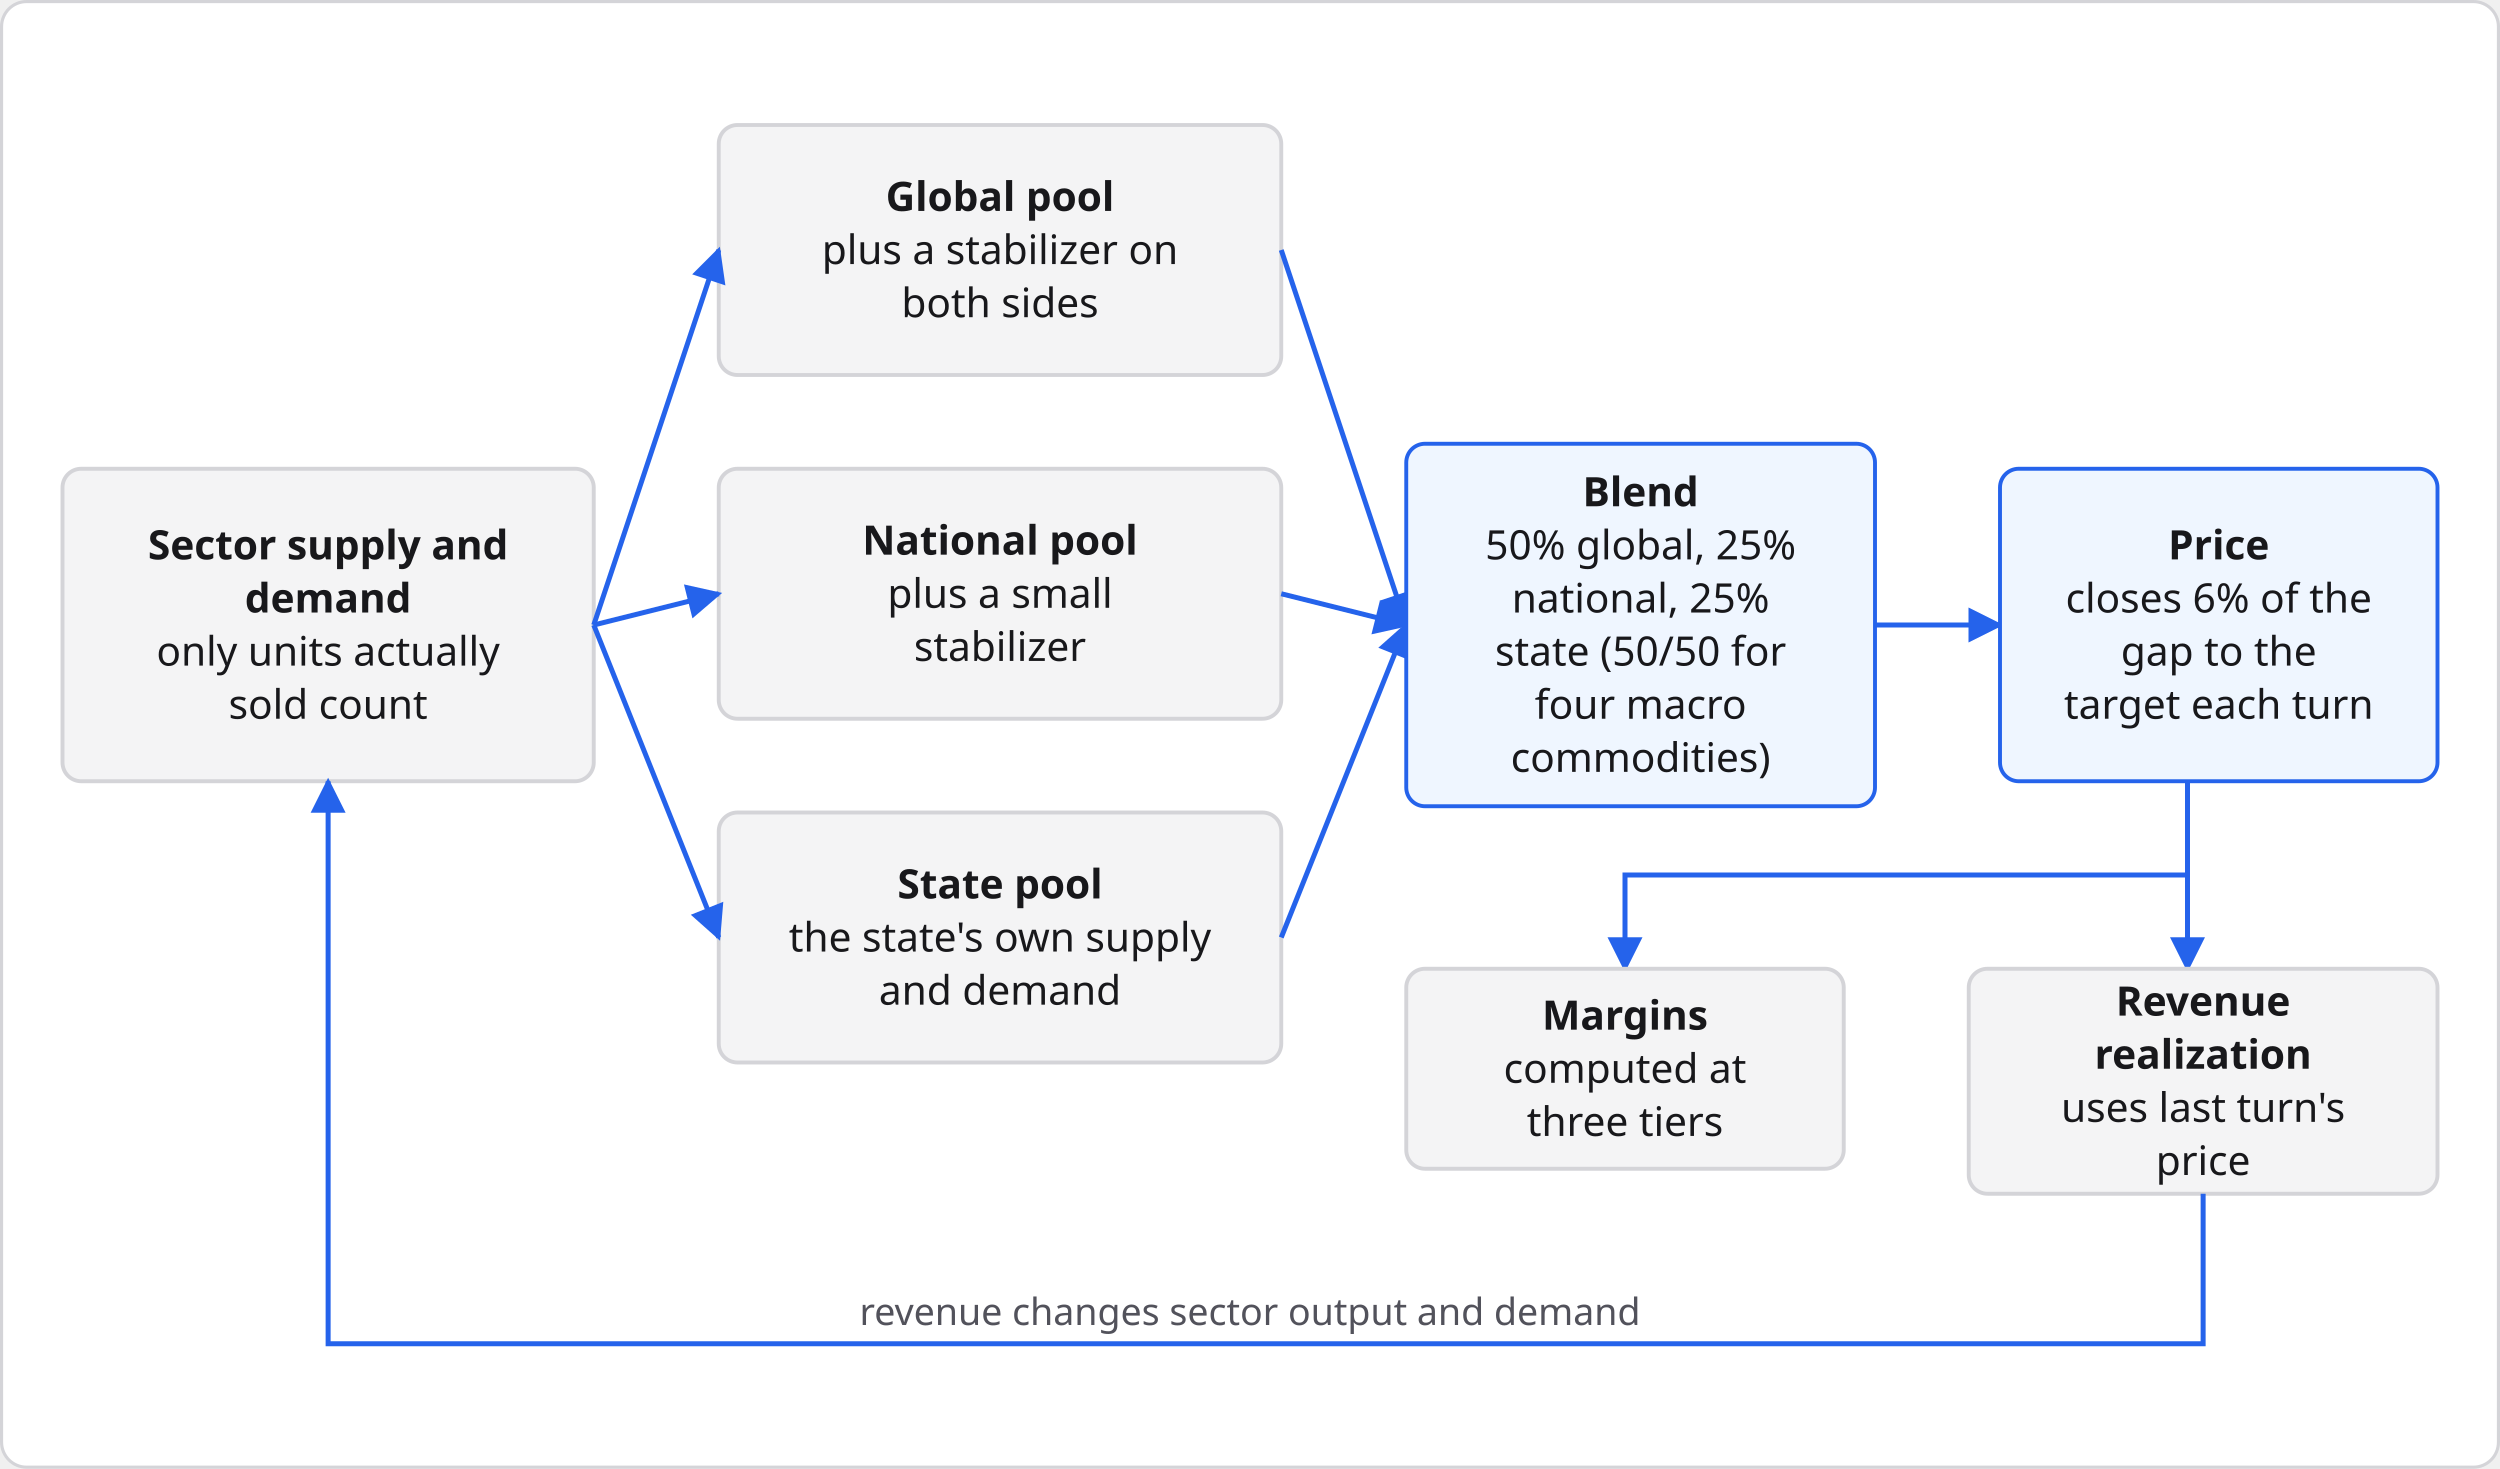
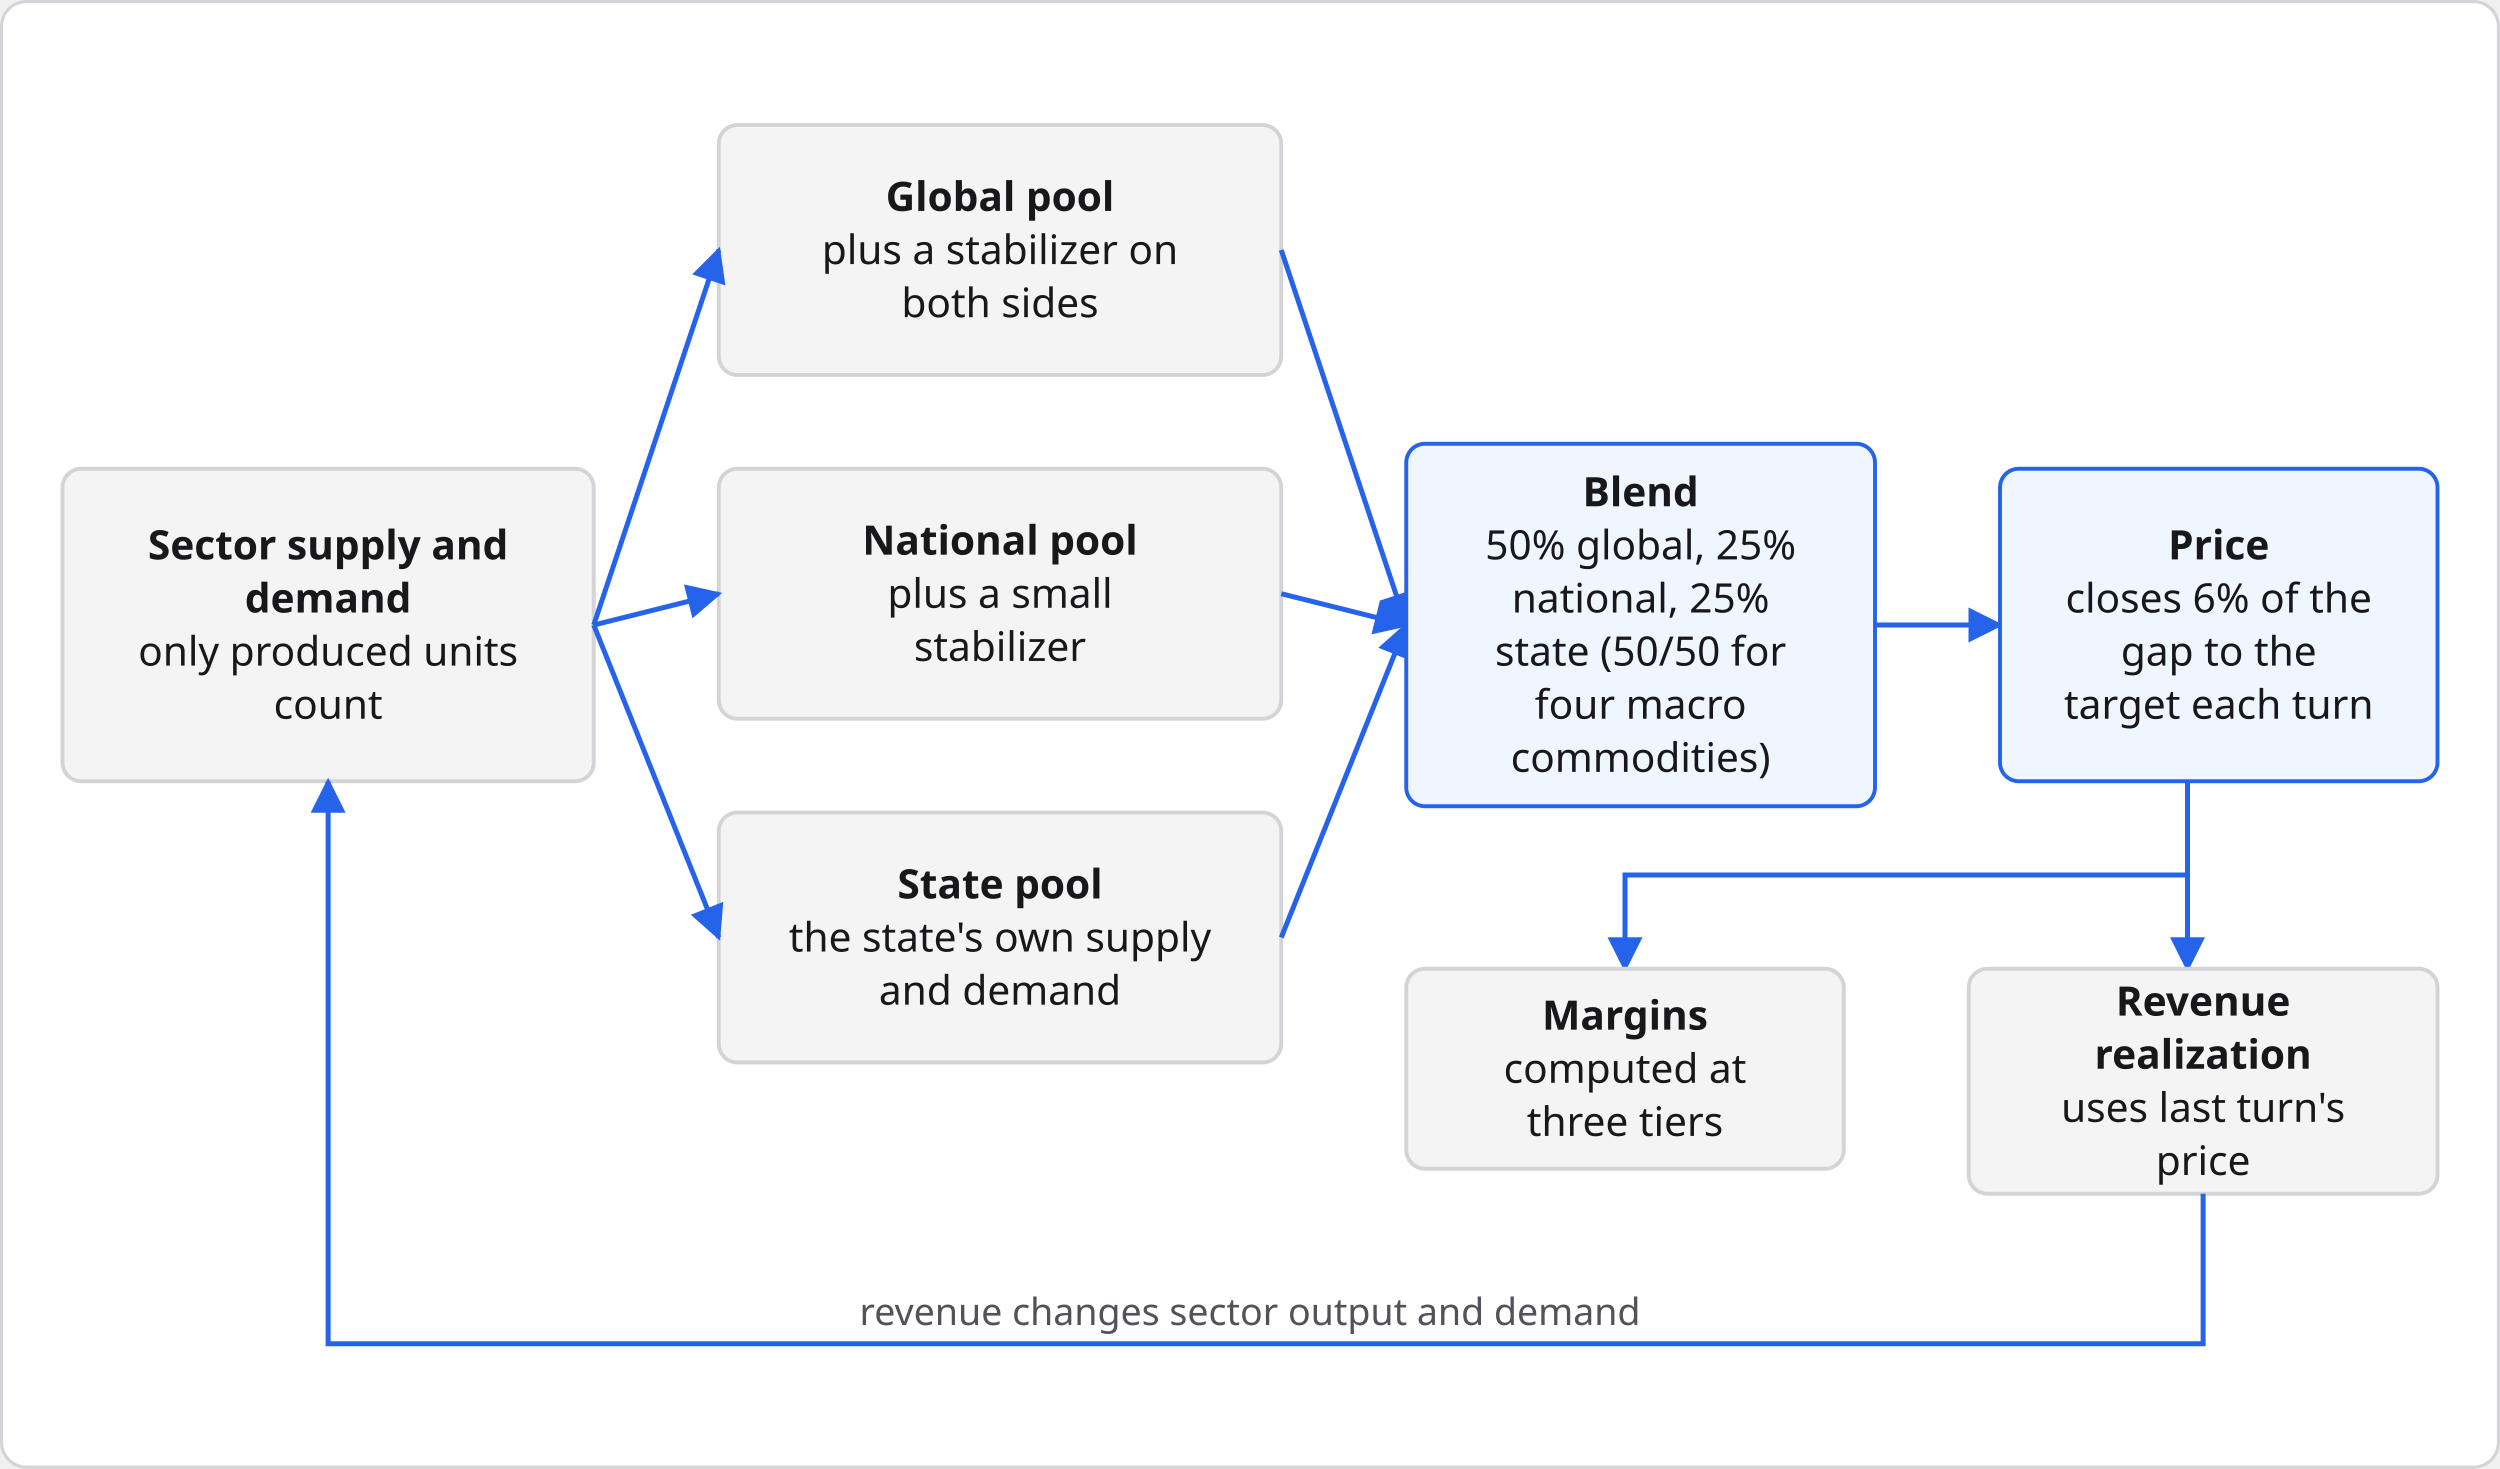
<svg xmlns="http://www.w3.org/2000/svg" width="800" height="470" viewBox="0 0 800 470" role="img" font-family="system-ui, sans-serif">
  <defs>
    <marker id="ma" viewBox="0 0 10 10" refX="9" refY="5" markerWidth="7" markerHeight="7" orient="auto-start-reverse">
      <path d="M0,0 L10,5 L0,10 z" fill="#2563eb" />
    </marker>
    <marker id="mw" viewBox="0 0 10 10" refX="9" refY="5" markerWidth="7" markerHeight="7" orient="auto-start-reverse">
      <path d="M0,0 L10,5 L0,10 z" fill="#dc2626" />
    </marker>
    <marker id="mg" viewBox="0 0 10 10" refX="9" refY="5" markerWidth="7" markerHeight="7" orient="auto-start-reverse">
      <path d="M0,0 L10,5 L0,10 z" fill="#71717a" />
    </marker>
  </defs>
  <rect x="0.5" y="0.5" width="799" height="469" rx="8" fill="#ffffff" stroke="#d4d4d8" />
  <rect x="20" y="150" width="170" height="100" rx="6" fill="#f4f4f5" stroke="#d4d4d8" stroke-width="1.25" />
  <text x="105.0" y="179.0" text-anchor="middle" font-size="13" font-weight="700" fill="#18181b">Sector supply and</text>
  <text x="105.0" y="196.0" text-anchor="middle" font-size="13" font-weight="700" fill="#18181b">demand</text>
-   <text x="105.0" y="213.0" text-anchor="middle" font-size="13" fill="#18181b">only units actually</text>
-   <text x="105.0" y="230.0" text-anchor="middle" font-size="13" fill="#18181b">sold count</text>
+   <text x="105.0" y="213.0" text-anchor="middle" font-size="13" fill="#18181b">only produced units</text>
+   <text x="105.0" y="230.0" text-anchor="middle" font-size="13" fill="#18181b">count</text>
  <rect x="230" y="40" width="180" height="80" rx="6" fill="#f4f4f5" stroke="#d4d4d8" stroke-width="1.25" />
  <text x="320.0" y="67.5" text-anchor="middle" font-size="13" font-weight="700" fill="#18181b">Global pool</text>
  <text x="320.0" y="84.5" text-anchor="middle" font-size="13" fill="#18181b">plus a stabilizer on</text>
  <text x="320.0" y="101.5" text-anchor="middle" font-size="13" fill="#18181b">both sides</text>
  <path d="M190,200 L230,80" fill="none" stroke="#2563eb" stroke-width="1.6" marker-end="url(#ma)" />
  <path d="M410,80 L450,200" fill="none" stroke="#2563eb" stroke-width="1.6" marker-end="url(#ma)" />
  <rect x="230" y="150" width="180" height="80" rx="6" fill="#f4f4f5" stroke="#d4d4d8" stroke-width="1.25" />
  <text x="320.0" y="177.5" text-anchor="middle" font-size="13" font-weight="700" fill="#18181b">National pool</text>
  <text x="320.0" y="194.5" text-anchor="middle" font-size="13" fill="#18181b">plus a small</text>
  <text x="320.0" y="211.5" text-anchor="middle" font-size="13" fill="#18181b">stabilizer</text>
  <path d="M190,200 L230,190" fill="none" stroke="#2563eb" stroke-width="1.6" marker-end="url(#ma)" />
  <path d="M410,190 L450,200" fill="none" stroke="#2563eb" stroke-width="1.6" marker-end="url(#ma)" />
  <rect x="230" y="260" width="180" height="80" rx="6" fill="#f4f4f5" stroke="#d4d4d8" stroke-width="1.25" />
  <text x="320.0" y="287.5" text-anchor="middle" font-size="13" font-weight="700" fill="#18181b">State pool</text>
  <text x="320.0" y="304.5" text-anchor="middle" font-size="13" fill="#18181b">the state's own supply</text>
  <text x="320.0" y="321.5" text-anchor="middle" font-size="13" fill="#18181b">and demand</text>
  <path d="M190,200 L230,300" fill="none" stroke="#2563eb" stroke-width="1.6" marker-end="url(#ma)" />
  <path d="M410,300 L450,200" fill="none" stroke="#2563eb" stroke-width="1.6" marker-end="url(#ma)" />
  <rect x="450" y="142" width="150" height="116" rx="6" fill="#eff6ff" stroke="#2563eb" stroke-width="1.25" />
  <text x="525.0" y="162.0" text-anchor="middle" font-size="13" font-weight="700" fill="#18181b">Blend</text>
  <text x="525.0" y="179.0" text-anchor="middle" font-size="13" fill="#18181b">50% global, 25%</text>
  <text x="525.0" y="196.0" text-anchor="middle" font-size="13" fill="#18181b">national, 25%</text>
  <text x="525.0" y="213.0" text-anchor="middle" font-size="13" fill="#18181b">state (50/50 for</text>
  <text x="525.0" y="230.0" text-anchor="middle" font-size="13" fill="#18181b">four macro</text>
  <text x="525.0" y="247.0" text-anchor="middle" font-size="13" fill="#18181b">commodities)</text>
  <path d="M600,200 L640,200" fill="none" stroke="#2563eb" stroke-width="1.6" marker-end="url(#ma)" />
  <rect x="640" y="150" width="140" height="100" rx="6" fill="#eff6ff" stroke="#2563eb" stroke-width="1.25" />
  <text x="710.0" y="179.0" text-anchor="middle" font-size="13" font-weight="700" fill="#18181b">Price</text>
  <text x="710.0" y="196.0" text-anchor="middle" font-size="13" fill="#18181b">closes 6% of the</text>
  <text x="710.0" y="213.0" text-anchor="middle" font-size="13" fill="#18181b">gap to the</text>
  <text x="710.0" y="230.0" text-anchor="middle" font-size="13" fill="#18181b">target each turn</text>
  <path d="M700,250 L700,310" fill="none" stroke="#2563eb" stroke-width="1.6" marker-end="url(#ma)" />
  <path d="M700,250 L700,280 L520,280 L520,310" fill="none" stroke="#2563eb" stroke-width="1.6" marker-end="url(#ma)" />
  <rect x="450" y="310" width="140" height="64" rx="6" fill="#f4f4f5" stroke="#d4d4d8" stroke-width="1.25" />
  <text x="520.0" y="329.5" text-anchor="middle" font-size="13" font-weight="700" fill="#18181b">Margins</text>
  <text x="520.0" y="346.5" text-anchor="middle" font-size="13" fill="#18181b">computed at</text>
  <text x="520.0" y="363.5" text-anchor="middle" font-size="13" fill="#18181b">three tiers</text>
  <rect x="630" y="310" width="150" height="72" rx="6" fill="#f4f4f5" stroke="#d4d4d8" stroke-width="1.25" />
  <text x="705.0" y="325.0" text-anchor="middle" font-size="13" font-weight="700" fill="#18181b">Revenue</text>
  <text x="705.0" y="342.0" text-anchor="middle" font-size="13" font-weight="700" fill="#18181b">realization</text>
  <text x="705.0" y="359.0" text-anchor="middle" font-size="13" fill="#18181b">uses last turn's</text>
  <text x="705.0" y="376.0" text-anchor="middle" font-size="13" fill="#18181b">price</text>
  <path d="M705,382 L705,430 L105,430 L105,250" fill="none" stroke="#2563eb" stroke-width="1.6" marker-end="url(#ma)" />
  <text x="400" y="424" text-anchor="middle" font-size="12" fill="#52525b" stroke="#ffffff" stroke-width="3.5" paint-order="stroke">revenue changes sector output and demand</text>
</svg>
